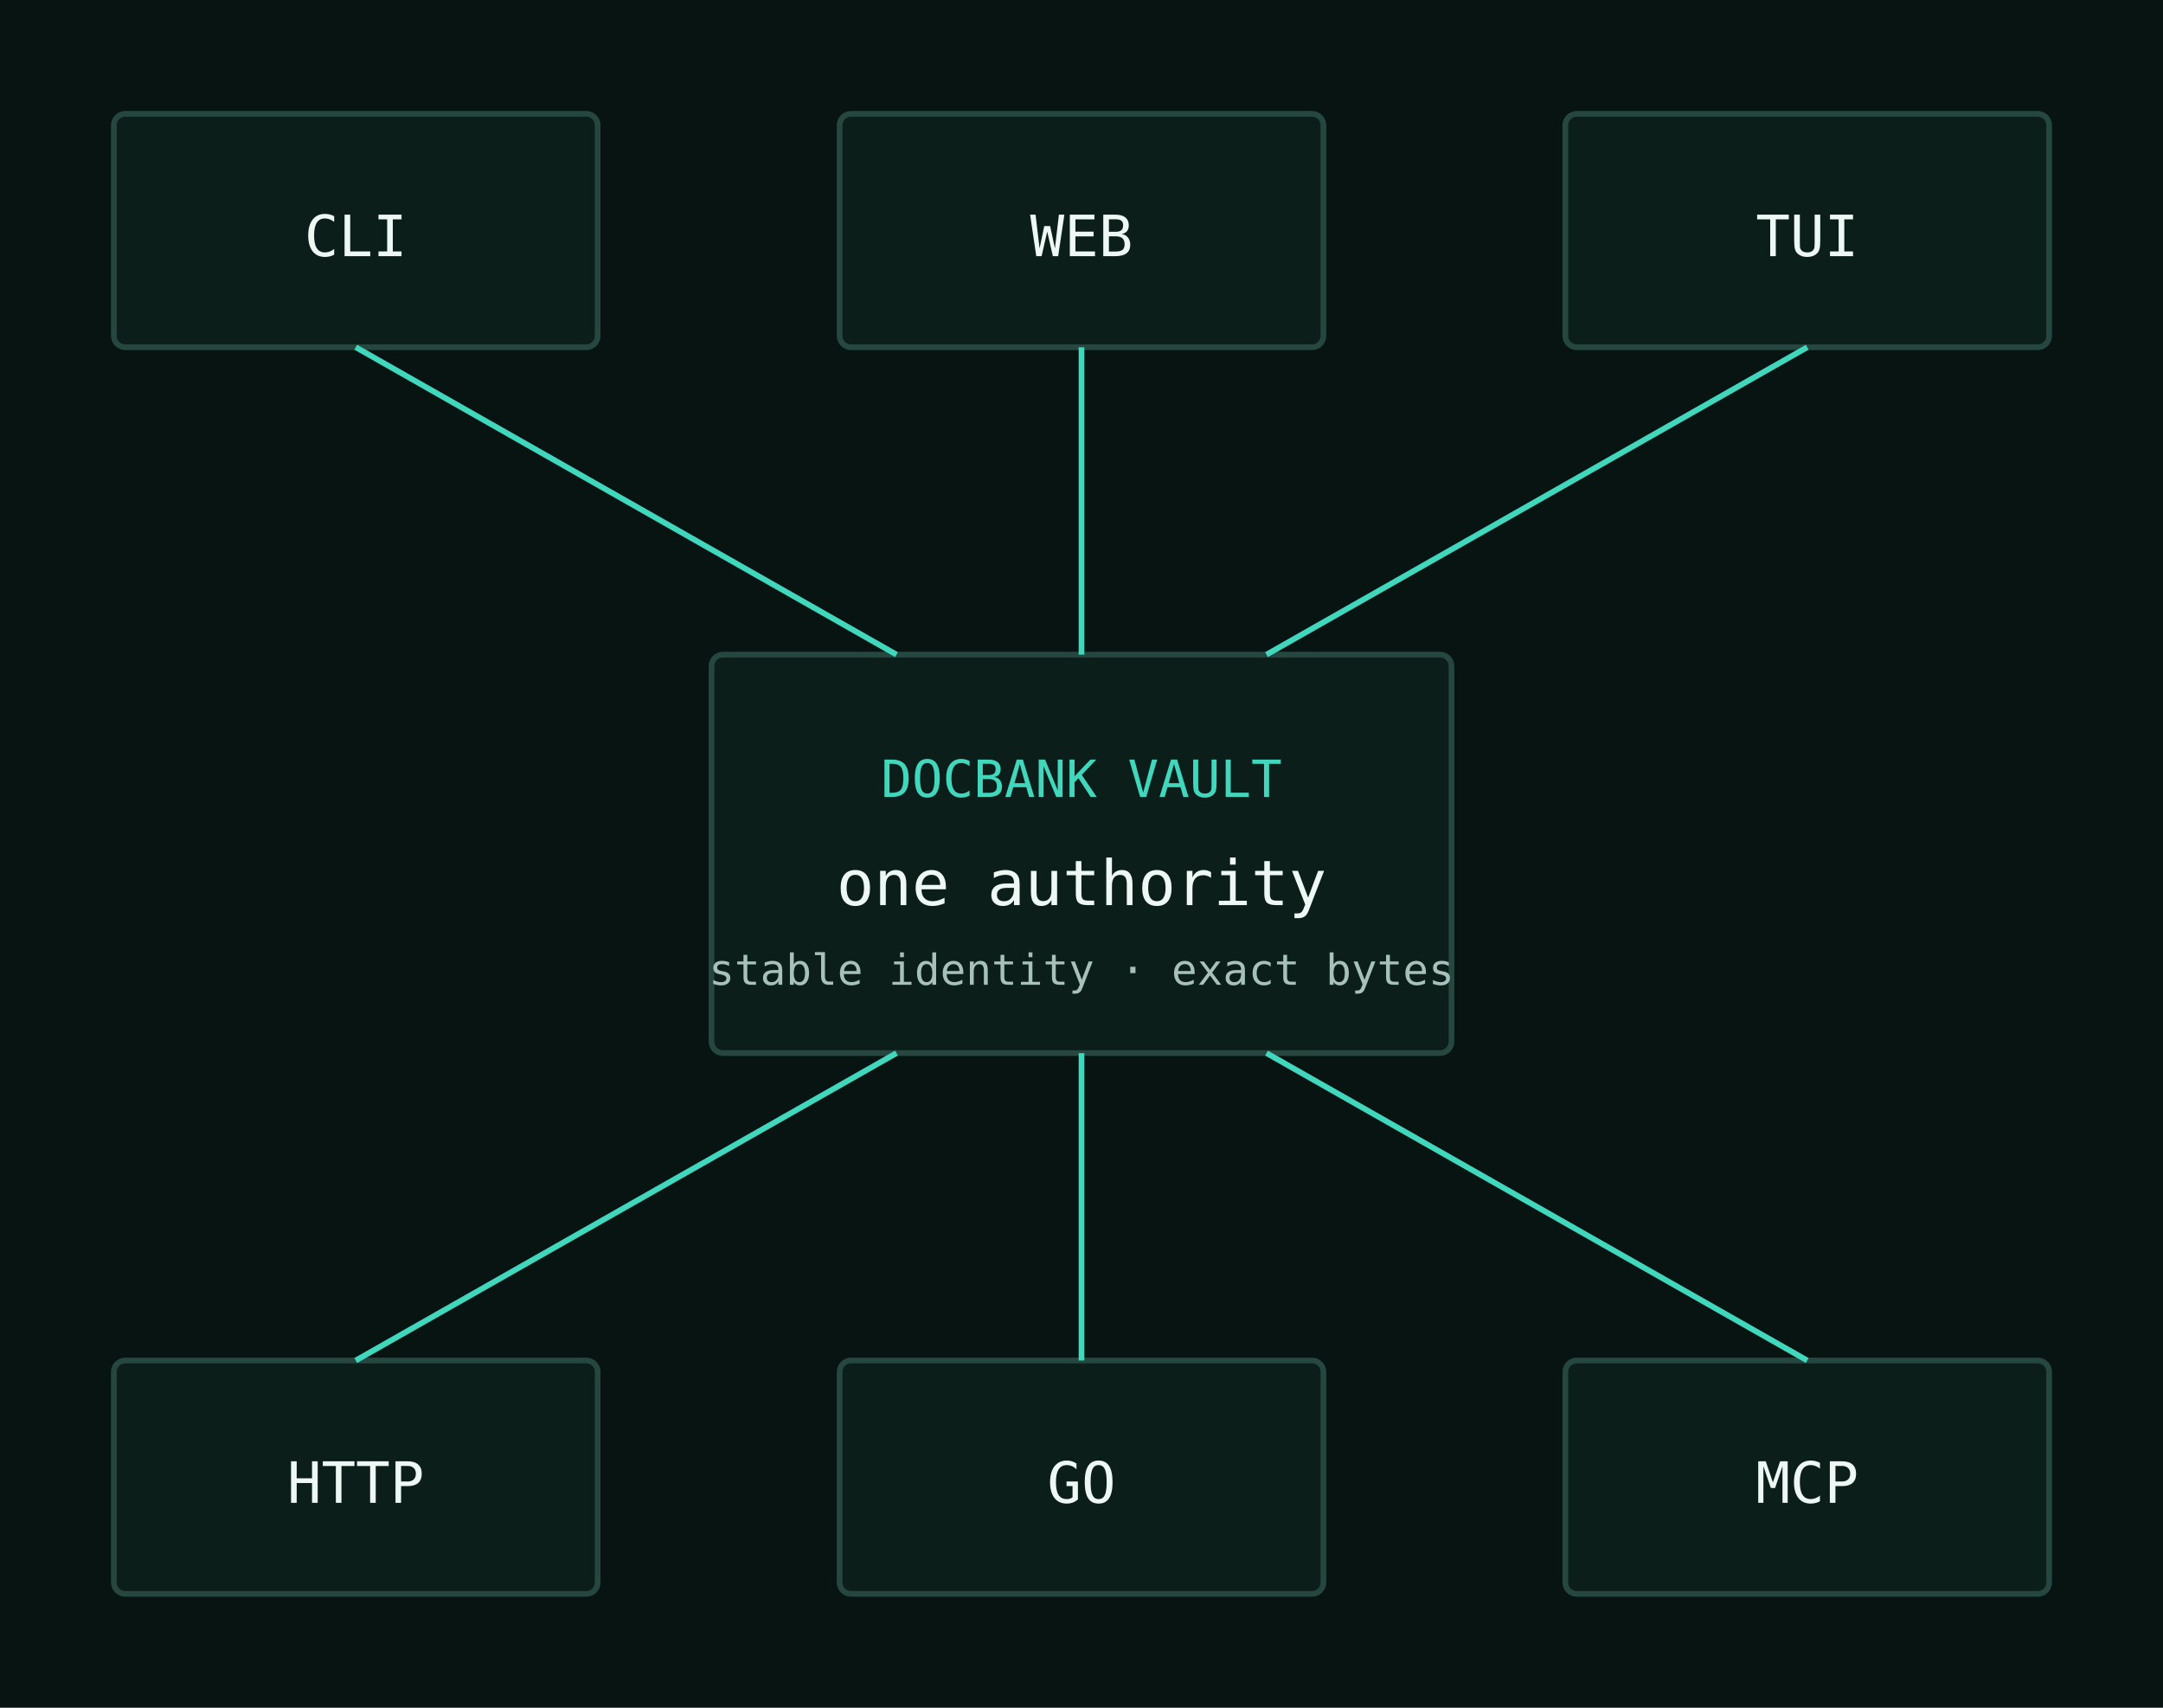
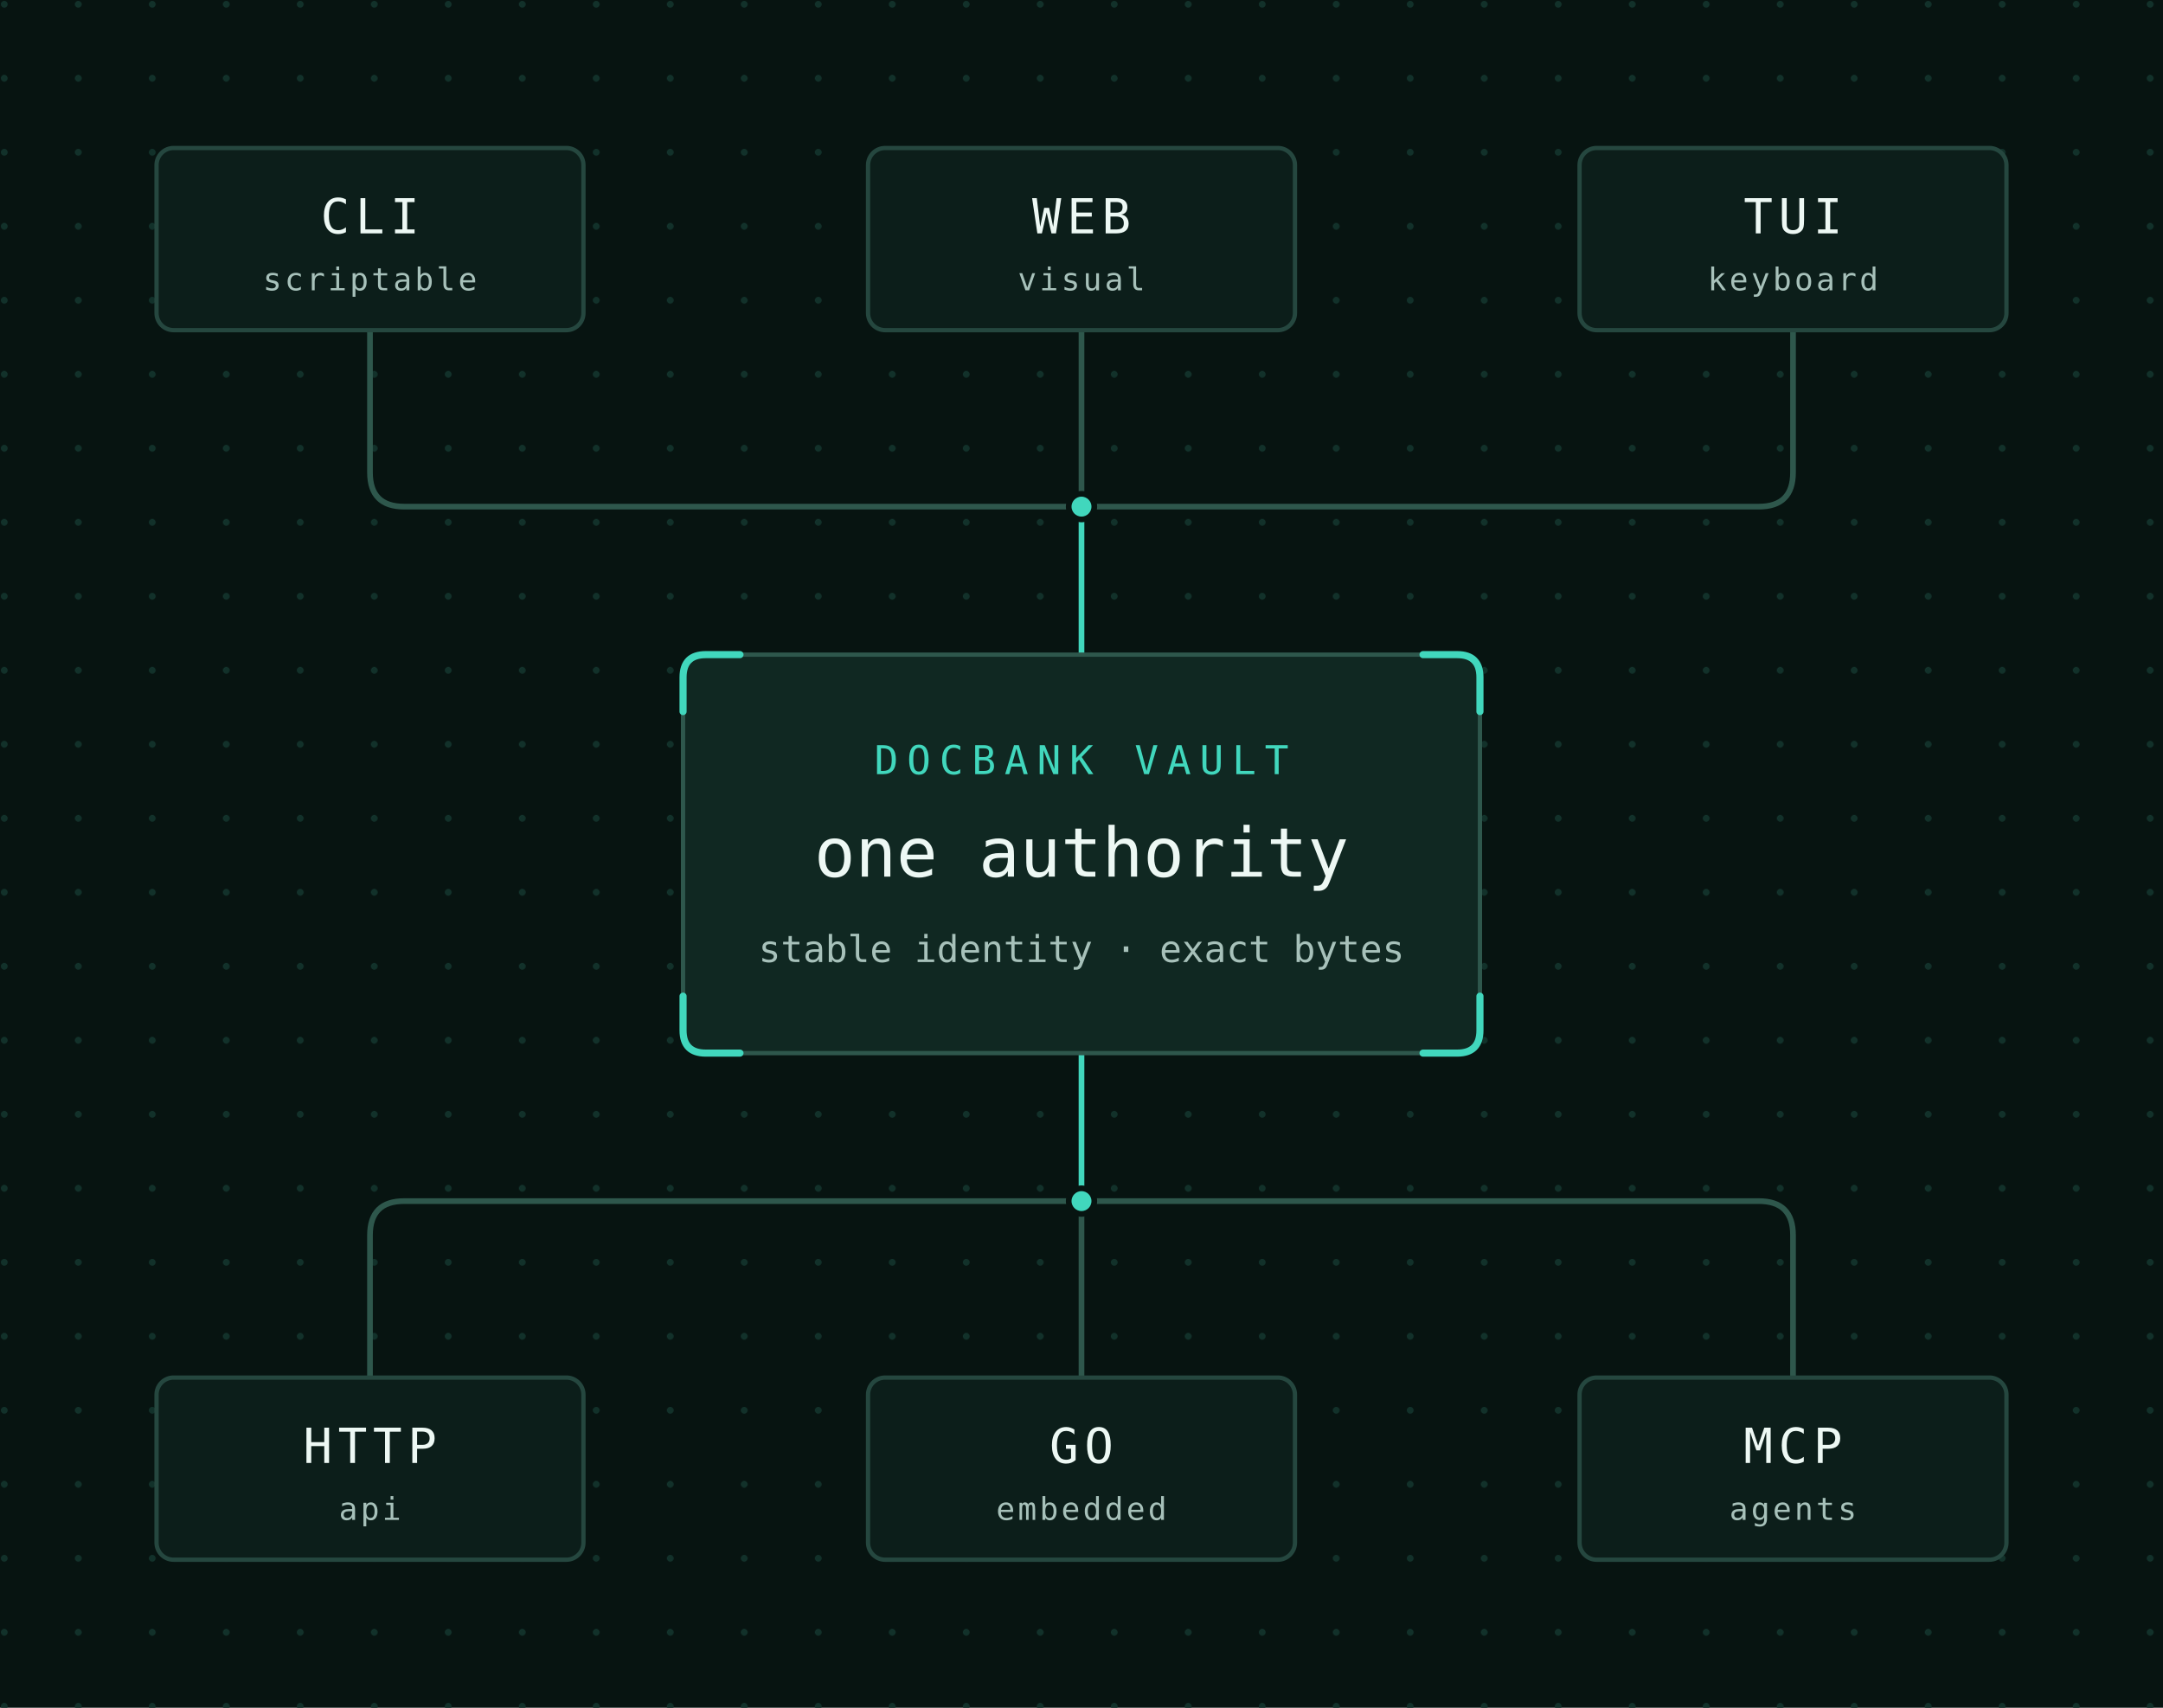
<svg xmlns="http://www.w3.org/2000/svg" viewBox="0 0 760 600" role="img" aria-labelledby="title desc">
+   <defs>
+     <pattern id="grid" width="26" height="26" patternUnits="userSpaceOnUse">
+       <circle cx="1.5" cy="1.5" r="1.2" fill="#12312a" />
+     </pattern>
+   </defs>
  <rect width="760" height="600" fill="#071411" />
-   <g fill="#0c1e1a" stroke="#25473f" stroke-width="2">
-     <rect x="250" y="230" width="260" height="140" rx="4" />
-     <rect x="40" y="40" width="170" height="82" rx="4" />
-     <rect x="295" y="40" width="170" height="82" rx="4" />
-     <rect x="550" y="40" width="170" height="82" rx="4" />
-     <rect x="40" y="478" width="170" height="82" rx="4" />
-     <rect x="295" y="478" width="170" height="82" rx="4" />
-     <rect x="550" y="478" width="170" height="82" rx="4" />
+   <rect width="760" height="600" fill="url(#grid)" />
+   <g fill="none" stroke="#2e574c" stroke-width="2">
+     <path d="M130 116v50q0 12 12 12h476q12 0 12-12v-50" />
+     <path d="M380 116v62" />
+     <path d="M130 484v-50q0-12 12-12h476q12 0 12 12v50" />
+     <path d="M380 484v-62" />
  </g>
  <g fill="none" stroke="#41d7bd" stroke-width="2">
-     <path d="M125 122l190 108M380 122v108M635 122L445 230M125 478l190-108M380 478V370M635 478L445 370" />
+     <path d="M380 178v52" />
+     <path d="M380 422v-52" />
  </g>
-   <g font-family="JetBrains Mono, monospace" text-anchor="middle">
-     <text x="380" y="280" fill="#41d7bd" font-size="18">DOCBANK VAULT</text>
-     <text x="380" y="318" fill="#edf8f4" font-size="22">one authority</text>
-     <text x="380" y="346" fill="#a7c1ba" font-size="15">stable identity · exact bytes</text>
-     <text x="125" y="90" fill="#edf8f4" font-size="20">CLI</text>
-     <text x="380" y="90" fill="#edf8f4" font-size="20">WEB</text>
-     <text x="635" y="90" fill="#edf8f4" font-size="20">TUI</text>
-     <text x="125" y="528" fill="#edf8f4" font-size="20">HTTP</text>
-     <text x="380" y="528" fill="#edf8f4" font-size="20">GO</text>
-     <text x="635" y="528" fill="#edf8f4" font-size="20">MCP</text>
+   <g fill="#0c1e1a" stroke="#25473f" stroke-width="1.5">
+     <rect x="55" y="52" width="150" height="64" rx="6" />
+     <rect x="305" y="52" width="150" height="64" rx="6" />
+     <rect x="555" y="52" width="150" height="64" rx="6" />
+     <rect x="55" y="484" width="150" height="64" rx="6" />
+     <rect x="305" y="484" width="150" height="64" rx="6" />
+     <rect x="555" y="484" width="150" height="64" rx="6" />
+   </g>
+   <rect x="240" y="230" width="280" height="140" rx="8" fill="#102822" stroke="#2e574c" stroke-width="1.5" />
+   <g fill="none" stroke="#41d7bd" stroke-width="2.5" stroke-linecap="round">
+     <path d="M240 250v-12q0-8 8-8h12" />
+     <path d="M500 230h12q8 0 8 8v12" />
+     <path d="M240 350v12q0 8 8 8h12" />
+     <path d="M500 370h12q8 0 8-8v-12" />
+   </g>
+   <g fill="#41d7bd" stroke="#071411" stroke-width="2">
+     <circle cx="380" cy="178" r="4.5" />
+     <circle cx="380" cy="422" r="4.5" />
+   </g>
+   <g font-family="JetBrains Mono, ui-monospace, monospace" text-anchor="middle">
+     <text x="380" y="272" fill="#41d7bd" font-size="14" letter-spacing="3">DOCBANK VAULT</text>
+     <text x="380" y="308" fill="#edf8f4" font-size="24">one authority</text>
+     <text x="380" y="338" fill="#a7c1ba" font-size="13">stable identity · exact bytes</text>
+     <g fill="#edf8f4" font-size="17" letter-spacing="2">
+       <text x="130" y="82">CLI</text>
+       <text x="380" y="82">WEB</text>
+       <text x="630" y="82">TUI</text>
+       <text x="130" y="514">HTTP</text>
+       <text x="380" y="514">GO</text>
+       <text x="630" y="514">MCP</text>
+     </g>
+     <g fill="#a7c1ba" font-size="11" letter-spacing="1">
+       <text x="130" y="102">scriptable</text>
+       <text x="380" y="102">visual</text>
+       <text x="630" y="102">keyboard</text>
+       <text x="130" y="534">api</text>
+       <text x="380" y="534">embedded</text>
+       <text x="630" y="534">agents</text>
+     </g>
  </g>
</svg>
